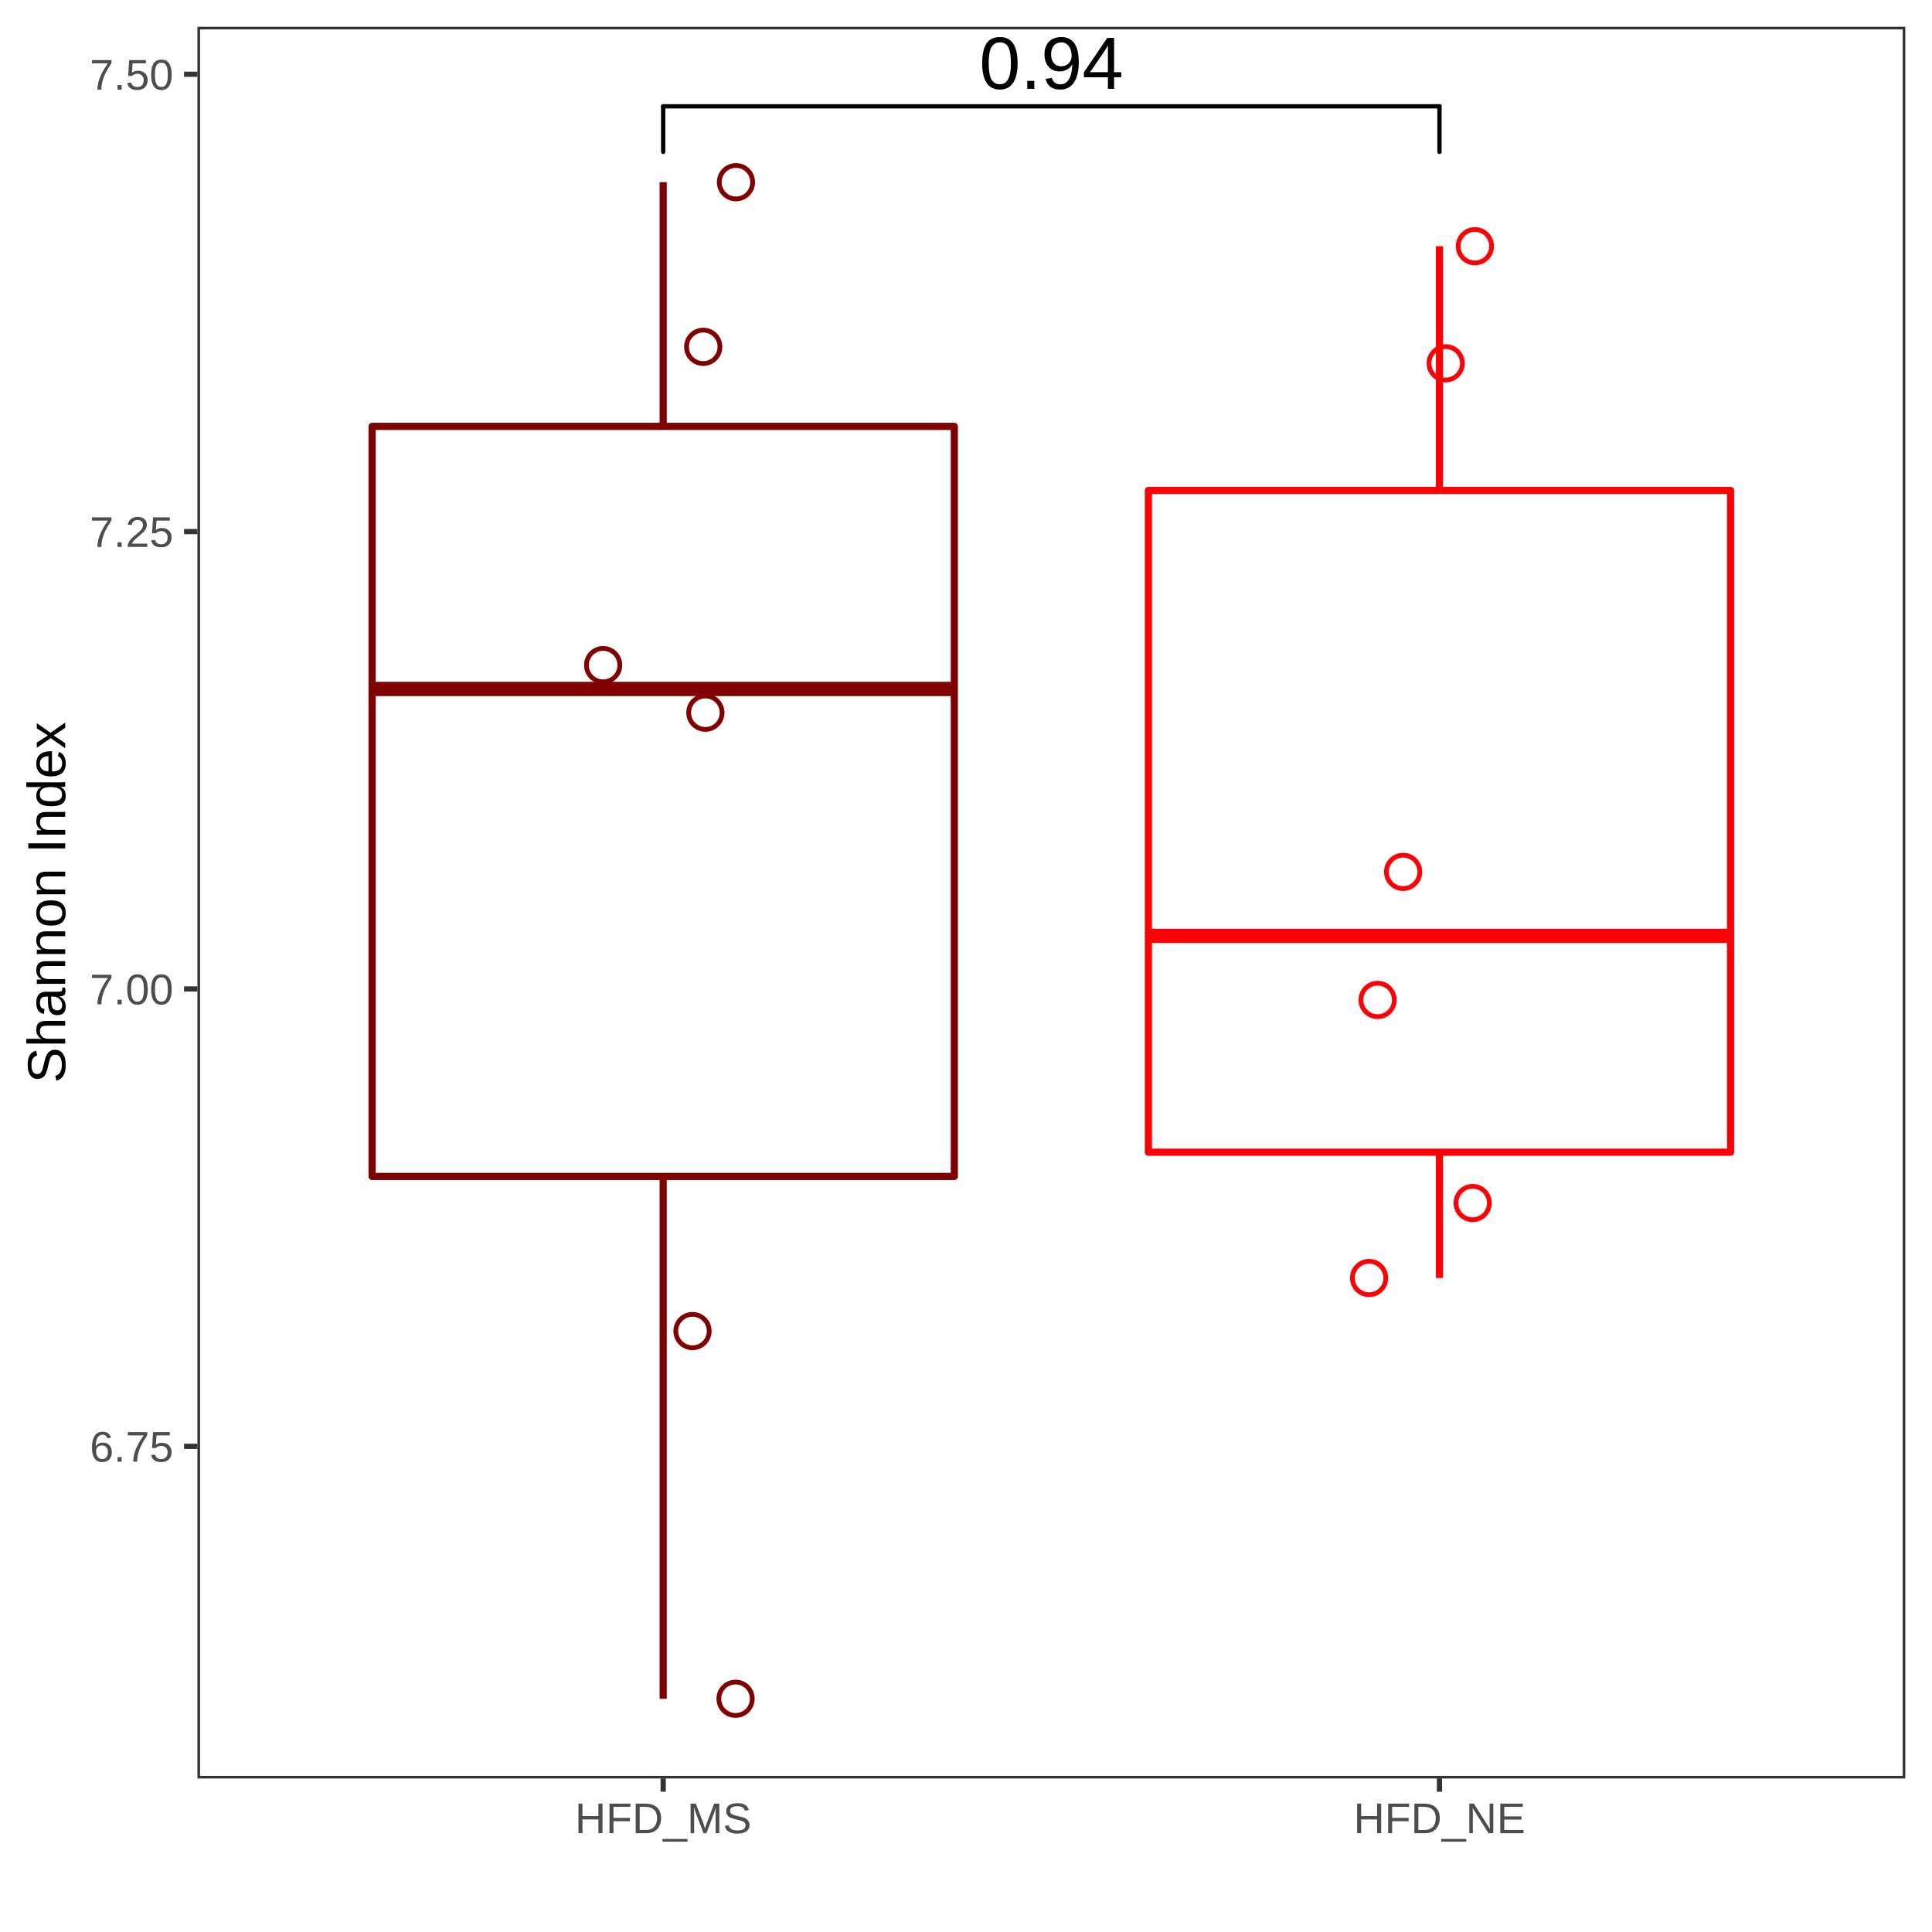
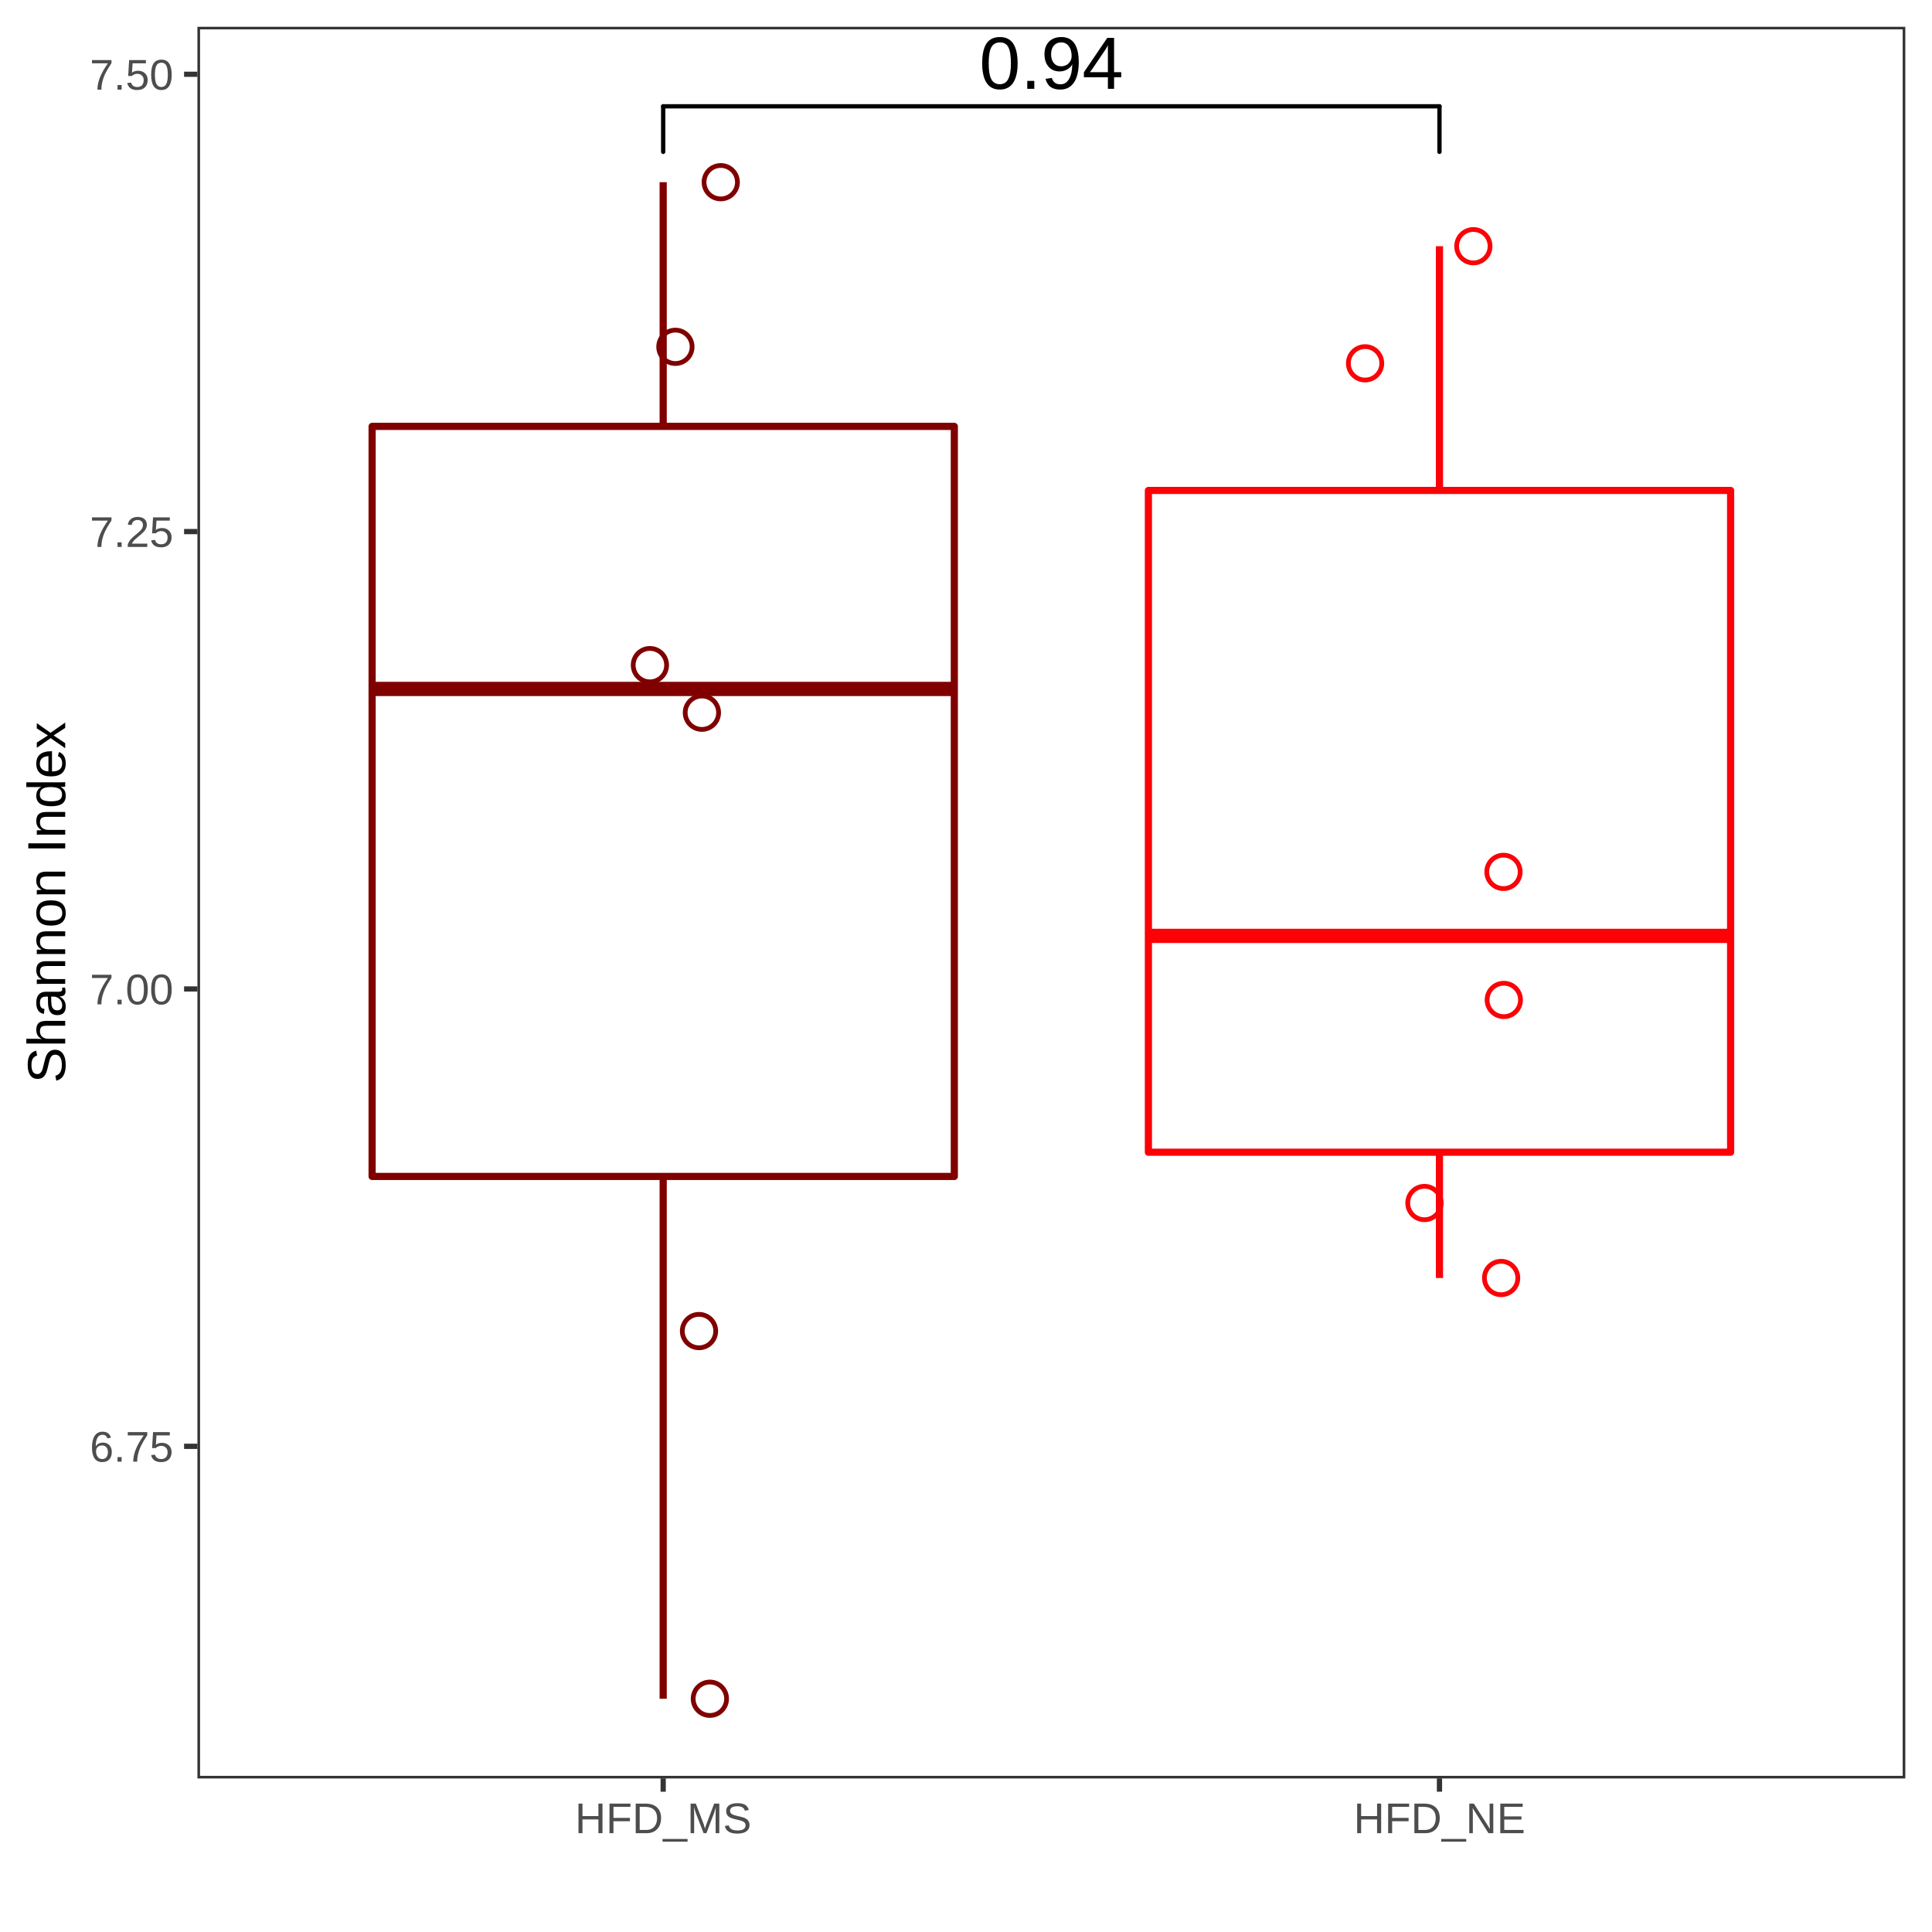
<svg xmlns="http://www.w3.org/2000/svg" class="svglite" width="288.00pt" height="288.00pt" viewBox="0 0 288.00 288.00">
  <defs>
    <style type="text/css">
    .svglite line, .svglite polyline, .svglite polygon, .svglite path, .svglite rect, .svglite circle {
      fill: none;
      stroke: #000000;
      stroke-linecap: round;
      stroke-linejoin: round;
      stroke-miterlimit: 10.00;
    }
    .svglite text {
      white-space: pre;
    }
  </style>
  </defs>
  <rect width="100%" height="100%" style="stroke: none; fill: #FFFFFF;" />
  <defs>
    <clipPath id="cpMC4wMHwyODguMDB8MC4wMHwyODguMDA=">
      <rect x="0.00" y="0.00" width="288.00" height="288.00" />
    </clipPath>
  </defs>
  <g clip-path="url(#cpMC4wMHwyODguMDB8MC4wMHwyODguMDA=)">
    <rect x="0.00" y="0.00" width="288.00" height="288.00" style="stroke-width: 0.78; stroke: #FFFFFF; fill: #FFFFFF;" />
  </g>
  <defs>
    <clipPath id="cpMjkuNDN8Mjg0LjAxfDMuOTl8MjY1LjEw">
      <rect x="29.43" y="3.99" width="254.59" height="261.12" />
    </clipPath>
  </defs>
  <g clip-path="url(#cpMjkuNDN8Mjg0LjAxfDMuOTl8MjY1LjEw)">
    <rect x="29.43" y="3.99" width="254.59" height="261.12" style="stroke-width: 0.78; stroke: none; fill: #FFFFFF;" />
    <line x1="98.86" y1="63.56" x2="98.86" y2="27.16" style="stroke-width: 1.07; stroke: #800000; stroke-linecap: butt;" />
    <line x1="98.86" y1="175.37" x2="98.86" y2="253.23" style="stroke-width: 1.07; stroke: #800000; stroke-linecap: butt;" />
    <polygon points="55.47,63.56 55.47,175.37 142.26,175.37 142.26,63.56 55.47,63.56 " style="stroke-width: 1.07; stroke: #800000; fill: #FFFFFF;" />
    <line x1="55.47" y1="102.70" x2="142.26" y2="102.70" style="stroke-width: 2.13; stroke: #800000; stroke-linecap: butt;" />
    <line x1="214.58" y1="73.11" x2="214.58" y2="36.70" style="stroke-width: 1.07; stroke: #FB0207; stroke-linecap: butt;" />
    <line x1="214.58" y1="171.76" x2="214.58" y2="190.51" style="stroke-width: 1.07; stroke: #FB0207; stroke-linecap: butt;" />
    <polygon points="171.19,73.11 171.19,171.76 257.98,171.76 257.98,73.11 171.19,73.11 " style="stroke-width: 1.07; stroke: #FB0207; fill: #FFFFFF;" />
    <line x1="171.19" y1="139.51" x2="257.98" y2="139.51" style="stroke-width: 2.13; stroke: #FB0207; stroke-linecap: butt;" />
-     <circle cx="104.83" cy="51.70" r="2.49" style="stroke-width: 0.71; stroke: #800000;" />
-     <circle cx="219.86" cy="36.70" r="2.49" style="stroke-width: 0.71; stroke: #FB0207;" />
-     <circle cx="89.91" cy="99.15" r="2.49" style="stroke-width: 0.71; stroke: #800000;" />
-     <circle cx="109.65" cy="253.23" r="2.49" style="stroke-width: 0.71; stroke: #800000;" />
-     <circle cx="109.71" cy="27.16" r="2.49" style="stroke-width: 0.71; stroke: #800000;" />
-     <circle cx="209.16" cy="129.97" r="2.49" style="stroke-width: 0.71; stroke: #FB0207;" />
-     <circle cx="204.09" cy="190.51" r="2.49" style="stroke-width: 0.71; stroke: #FB0207;" />
-     <circle cx="219.53" cy="179.33" r="2.49" style="stroke-width: 0.71; stroke: #FB0207;" />
-     <circle cx="215.51" cy="54.16" r="2.49" style="stroke-width: 0.71; stroke: #FB0207;" />
-     <circle cx="205.36" cy="149.06" r="2.49" style="stroke-width: 0.71; stroke: #FB0207;" />
-     <circle cx="103.23" cy="198.42" r="2.49" style="stroke-width: 0.71; stroke: #800000;" />
-     <circle cx="105.15" cy="106.24" r="2.49" style="stroke-width: 0.71; stroke: #800000;" />
+     <circle cx="100.68" cy="51.70" r="2.49" style="stroke-width: 0.71; stroke: #800000;" />
+     <circle cx="219.63" cy="36.70" r="2.49" style="stroke-width: 0.71; stroke: #FB0207;" />
+     <circle cx="96.88" cy="99.15" r="2.49" style="stroke-width: 0.71; stroke: #800000;" />
+     <circle cx="105.82" cy="253.23" r="2.49" style="stroke-width: 0.71; stroke: #800000;" />
+     <circle cx="107.44" cy="27.16" r="2.49" style="stroke-width: 0.71; stroke: #800000;" />
+     <circle cx="224.12" cy="129.97" r="2.49" style="stroke-width: 0.71; stroke: #FB0207;" />
+     <circle cx="223.77" cy="190.51" r="2.49" style="stroke-width: 0.71; stroke: #FB0207;" />
+     <circle cx="212.34" cy="179.33" r="2.49" style="stroke-width: 0.71; stroke: #FB0207;" />
+     <circle cx="203.49" cy="54.16" r="2.49" style="stroke-width: 0.71; stroke: #FB0207;" />
+     <circle cx="224.17" cy="149.06" r="2.49" style="stroke-width: 0.71; stroke: #FB0207;" />
+     <circle cx="104.20" cy="198.42" r="2.49" style="stroke-width: 0.71; stroke: #800000;" />
+     <circle cx="104.63" cy="106.24" r="2.49" style="stroke-width: 0.71; stroke: #800000;" />
    <text x="156.72" y="13.24" text-anchor="middle" style="font-size: 11.04px; font-family: &quot;Arial&quot;;" textLength="21.47px" lengthAdjust="spacingAndGlyphs">0.94</text>
    <line x1="98.86" y1="22.64" x2="98.86" y2="15.85" style="stroke-width: 0.64;" />
    <line x1="98.86" y1="15.85" x2="214.58" y2="15.85" style="stroke-width: 0.64;" />
    <line x1="214.58" y1="15.85" x2="214.58" y2="22.64" style="stroke-width: 0.64;" />
    <rect x="29.43" y="3.99" width="254.59" height="261.12" style="stroke-width: 0.78; stroke: #333333;" />
  </g>
  <g clip-path="url(#cpMC4wMHwyODguMDB8MC4wMHwyODguMDA=)">
    <text x="25.84" y="217.89" text-anchor="end" style="font-size: 6.40px;fill: #4D4D4D; font-family: &quot;Arial&quot;;" textLength="12.45px" lengthAdjust="spacingAndGlyphs">6.75</text>
    <text x="25.84" y="149.71" text-anchor="end" style="font-size: 6.40px;fill: #4D4D4D; font-family: &quot;Arial&quot;;" textLength="12.45px" lengthAdjust="spacingAndGlyphs">7.00</text>
    <text x="25.84" y="81.53" text-anchor="end" style="font-size: 6.40px;fill: #4D4D4D; font-family: &quot;Arial&quot;;" textLength="12.45px" lengthAdjust="spacingAndGlyphs">7.25</text>
    <text x="25.84" y="13.36" text-anchor="end" style="font-size: 6.40px;fill: #4D4D4D; font-family: &quot;Arial&quot;;" textLength="12.45px" lengthAdjust="spacingAndGlyphs">7.50</text>
    <polyline points="27.44,215.60 29.43,215.60 " style="stroke-width: 0.78; stroke: #333333; stroke-linecap: butt;" />
    <polyline points="27.44,147.42 29.43,147.42 " style="stroke-width: 0.78; stroke: #333333; stroke-linecap: butt;" />
    <polyline points="27.44,79.24 29.43,79.24 " style="stroke-width: 0.78; stroke: #333333; stroke-linecap: butt;" />
    <polyline points="27.44,11.07 29.43,11.07 " style="stroke-width: 0.78; stroke: #333333; stroke-linecap: butt;" />
    <polyline points="98.86,267.09 98.86,265.10 " style="stroke-width: 0.78; stroke: #333333; stroke-linecap: butt;" />
    <polyline points="214.58,267.09 214.58,265.10 " style="stroke-width: 0.78; stroke: #333333; stroke-linecap: butt;" />
    <text x="98.86" y="273.27" text-anchor="middle" style="font-size: 6.40px;fill: #4D4D4D; font-family: &quot;Arial&quot;;" textLength="26.28px" lengthAdjust="spacingAndGlyphs">HFD_MS</text>
    <text x="214.58" y="273.27" text-anchor="middle" style="font-size: 6.40px;fill: #4D4D4D; font-family: &quot;Arial&quot;;" textLength="25.57px" lengthAdjust="spacingAndGlyphs">HFD_NE</text>
    <text transform="translate(9.72,134.54) rotate(-90)" text-anchor="middle" style="font-size: 8.00px; font-family: &quot;Arial&quot;;" textLength="53.83px" lengthAdjust="spacingAndGlyphs">Shannon Index</text>
  </g>
</svg>
